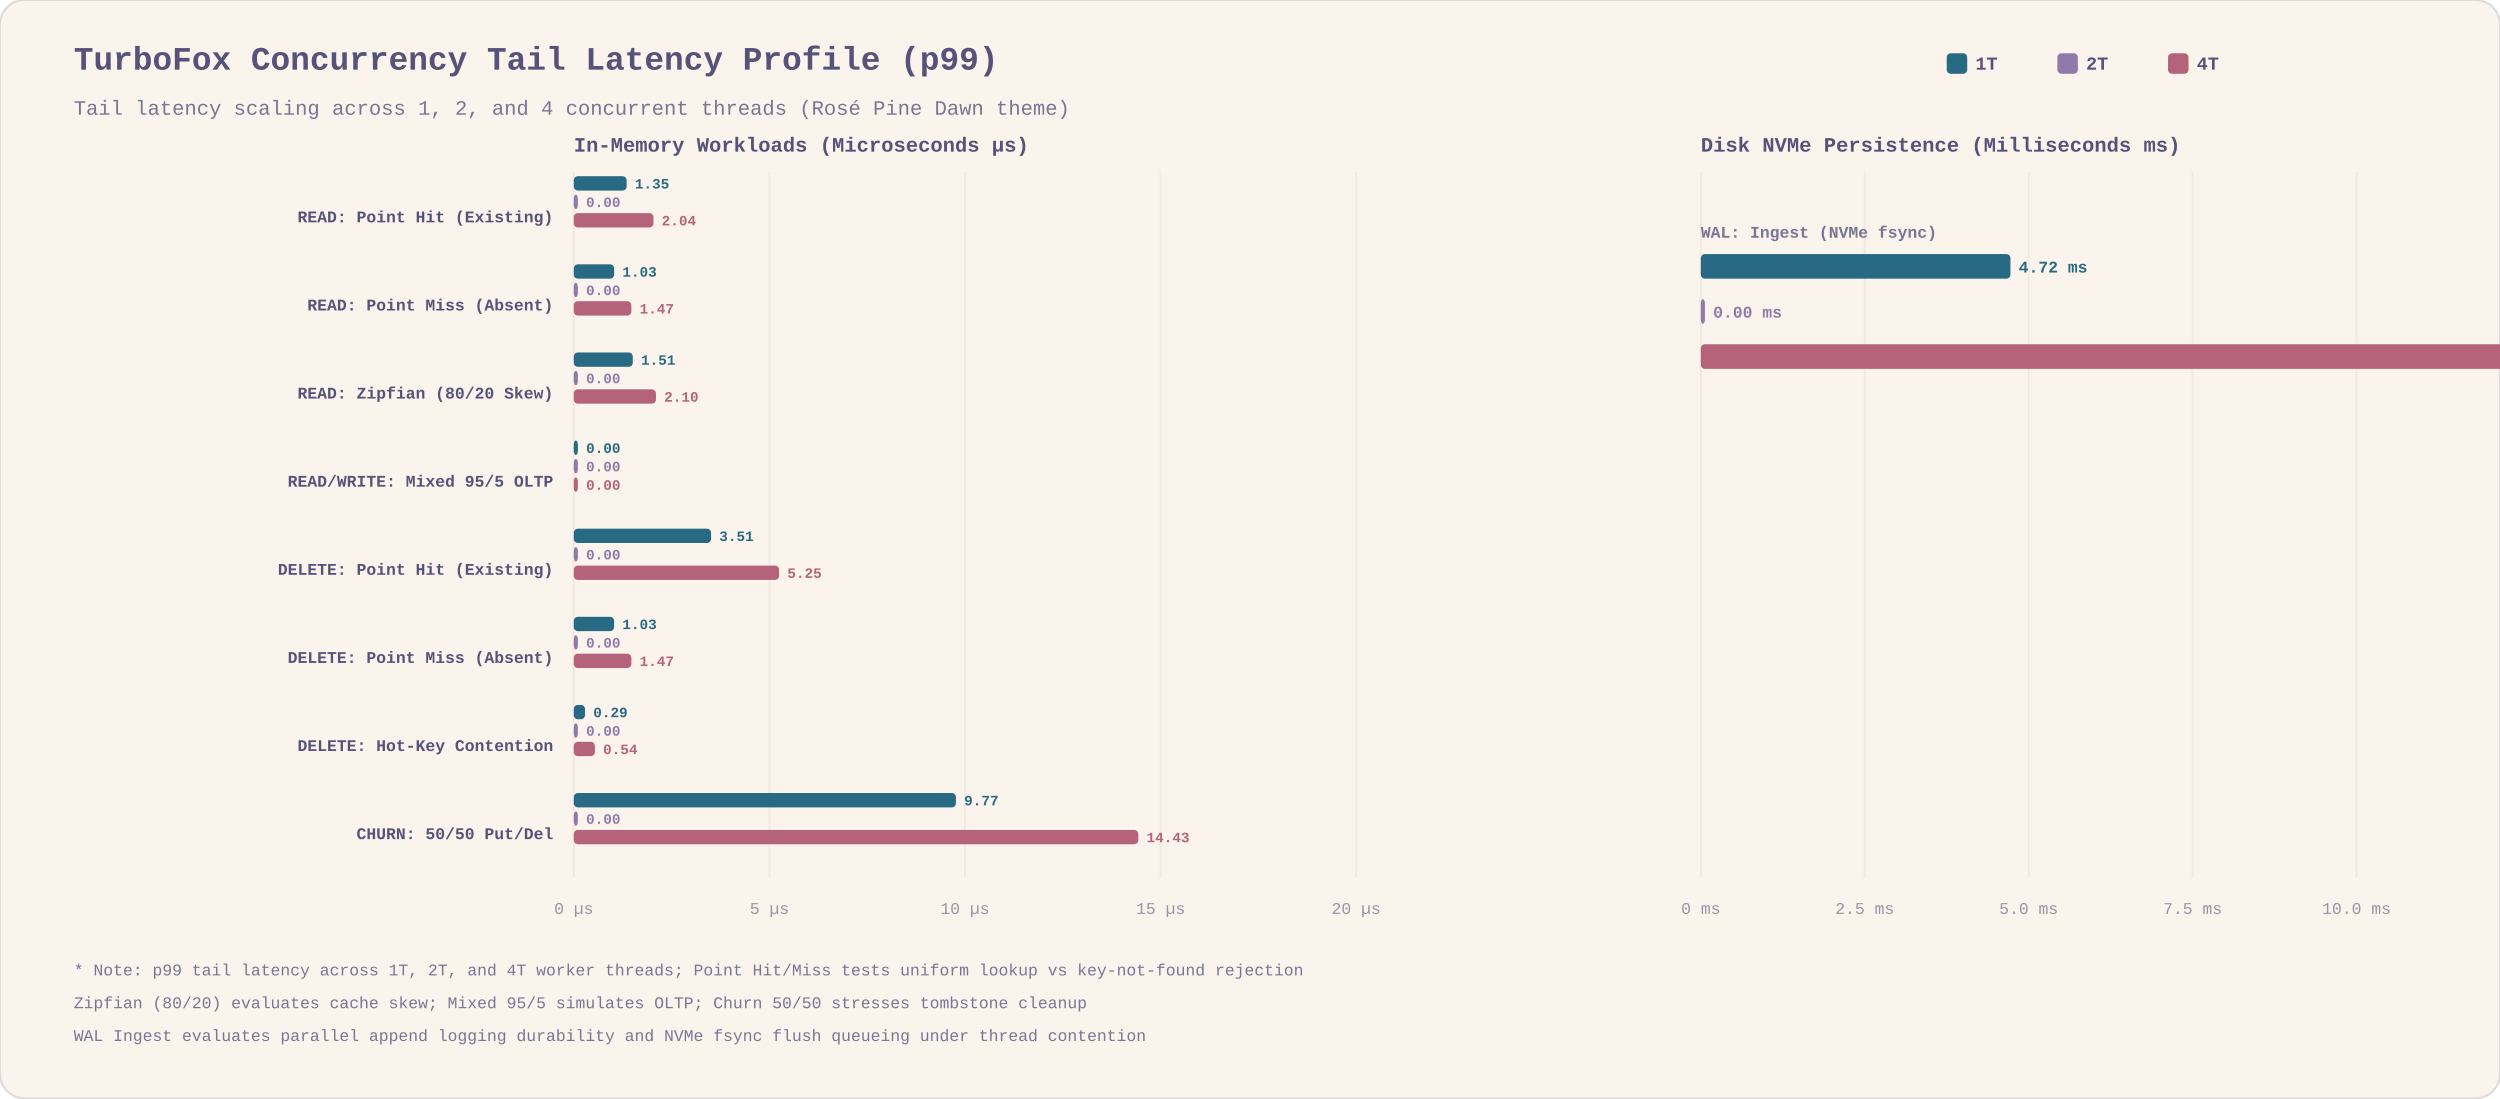
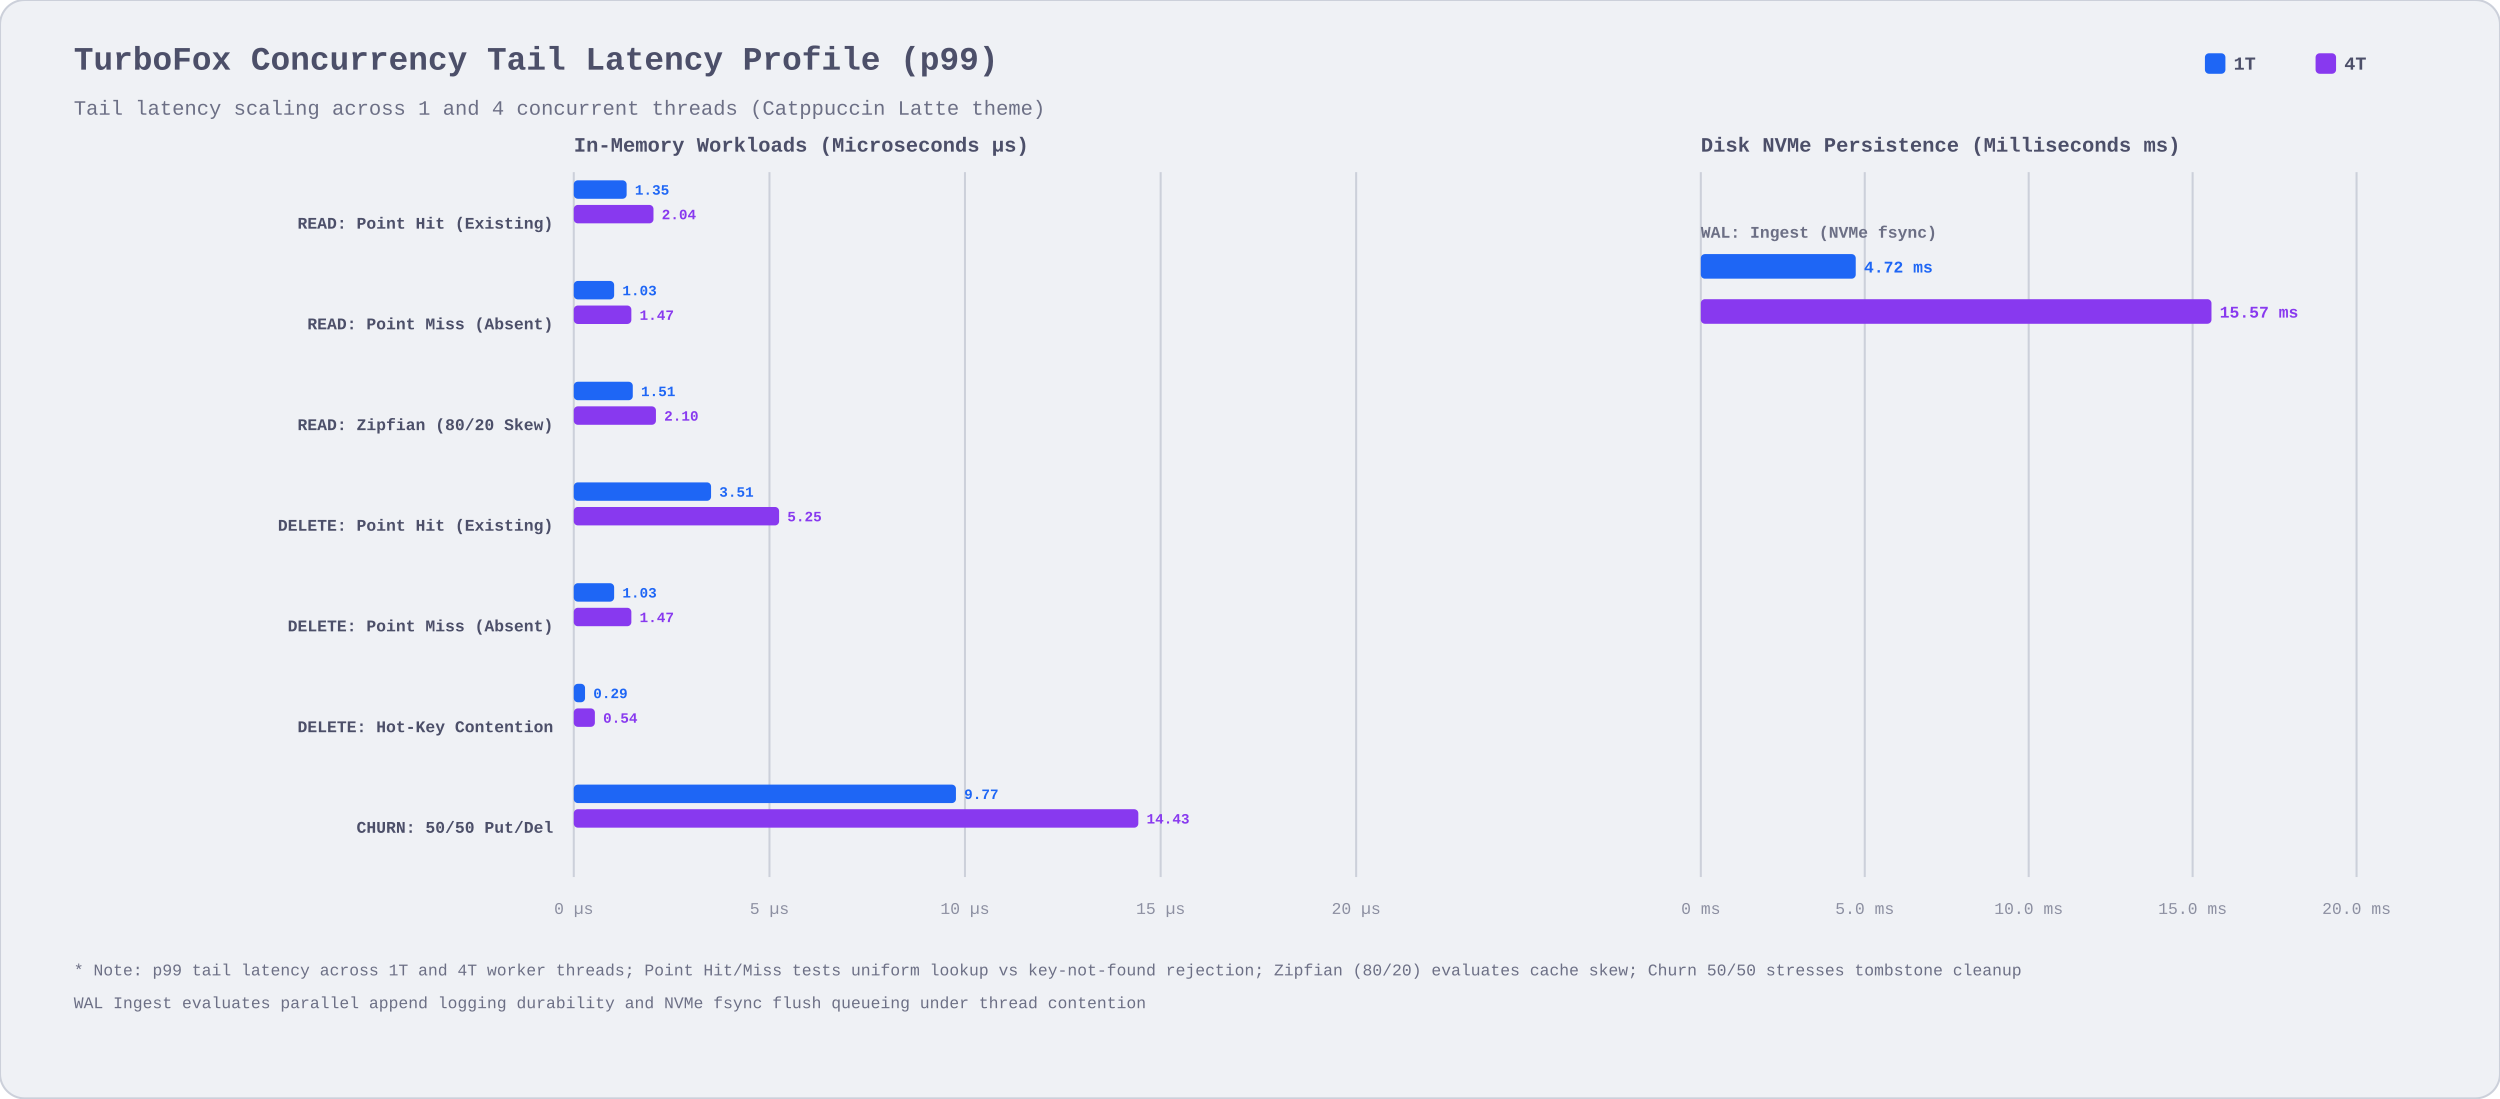
- <svg xmlns="http://www.w3.org/2000/svg" viewBox="0 0 1220 536" width="1220" height="536" style="background:#faf4ed; font-family:ui-monospace,'SF Mono',Menlo,Monaco,Consolas,'Liberation Mono',monospace;">
-   <rect width="1220" height="536" rx="12" fill="#faf4ed" stroke="#dfdad9" stroke-width="1" />
-   <text x="36" y="34" fill="#575279" font-size="16" font-weight="bold">TurboFox Concurrency Tail Latency Profile (p99)</text>
-   <text x="36" y="56" fill="#797593" font-size="10">Tail latency scaling across 1, 2, and 4 concurrent threads (Rosé Pine Dawn theme)</text>
-   <rect x="950" y="26" width="10" height="10" rx="2" fill="#286983" />
-   <text x="964" y="34" fill="#575279" font-size="9" font-weight="bold">1T</text>
-   <rect x="1004" y="26" width="10" height="10" rx="2" fill="#907aa9" />
-   <text x="1018" y="34" fill="#575279" font-size="9" font-weight="bold">2T</text>
-   <rect x="1058" y="26" width="10" height="10" rx="2" fill="#b4637a" />
-   <text x="1072" y="34" fill="#575279" font-size="9" font-weight="bold">4T</text>
-   <text x="280" y="74" fill="#575279" font-size="10" font-weight="bold">In-Memory Workloads (Microseconds µs)</text>
-   <line x1="280.0" y1="84" x2="280.0" y2="428" stroke="#f2e9e1" stroke-width="1" />
-   <text x="280.0" y="446" fill="#9893a5" font-size="8" text-anchor="middle">0 µs</text>
-   <line x1="375.5" y1="84" x2="375.5" y2="428" stroke="#f2e9e1" stroke-width="1" />
-   <text x="375.5" y="446" fill="#9893a5" font-size="8" text-anchor="middle">5 µs</text>
-   <line x1="470.9" y1="84" x2="470.9" y2="428" stroke="#f2e9e1" stroke-width="1" />
-   <text x="470.9" y="446" fill="#9893a5" font-size="8" text-anchor="middle">10 µs</text>
-   <line x1="566.4" y1="84" x2="566.4" y2="428" stroke="#f2e9e1" stroke-width="1" />
-   <text x="566.4" y="446" fill="#9893a5" font-size="8" text-anchor="middle">15 µs</text>
-   <line x1="661.8" y1="84" x2="661.8" y2="428" stroke="#f2e9e1" stroke-width="1" />
-   <text x="661.8" y="446" fill="#9893a5" font-size="8" text-anchor="middle">20 µs</text>
-   <text x="270" y="108.5" fill="#575279" font-size="8" font-weight="bold" text-anchor="end">READ: Point Hit (Existing)</text>
-   <rect x="280" y="86.0" width="25.8" height="7" rx="2" fill="#286983" />
-   <text x="309.8" y="92.0" fill="#286983" font-size="7" font-weight="bold">1.35</text>
-   <rect x="280" y="95.0" width="2.0" height="7" rx="2" fill="#907aa9" />
-   <text x="286.0" y="101.0" fill="#907aa9" font-size="7" font-weight="bold">0.00</text>
-   <rect x="280" y="104.0" width="38.9" height="7" rx="2" fill="#b4637a" />
-   <text x="322.9" y="110.0" fill="#b4637a" font-size="7" font-weight="bold">2.04</text>
-   <text x="270" y="151.5" fill="#575279" font-size="8" font-weight="bold" text-anchor="end">READ: Point Miss (Absent)</text>
-   <rect x="280" y="129.0" width="19.7" height="7" rx="2" fill="#286983" />
-   <text x="303.7" y="135.0" fill="#286983" font-size="7" font-weight="bold">1.03</text>
-   <rect x="280" y="138.0" width="2.0" height="7" rx="2" fill="#907aa9" />
-   <text x="286.0" y="144.0" fill="#907aa9" font-size="7" font-weight="bold">0.00</text>
-   <rect x="280" y="147.0" width="28.1" height="7" rx="2" fill="#b4637a" />
-   <text x="312.1" y="153.0" fill="#b4637a" font-size="7" font-weight="bold">1.47</text>
-   <text x="270" y="194.5" fill="#575279" font-size="8" font-weight="bold" text-anchor="end">READ: Zipfian (80/20 Skew)</text>
-   <rect x="280" y="172.0" width="28.8" height="7" rx="2" fill="#286983" />
-   <text x="312.8" y="178.0" fill="#286983" font-size="7" font-weight="bold">1.51</text>
-   <rect x="280" y="181.0" width="2.0" height="7" rx="2" fill="#907aa9" />
-   <text x="286.0" y="187.0" fill="#907aa9" font-size="7" font-weight="bold">0.00</text>
-   <rect x="280" y="190.0" width="40.1" height="7" rx="2" fill="#b4637a" />
-   <text x="324.1" y="196.0" fill="#b4637a" font-size="7" font-weight="bold">2.10</text>
-   <text x="270" y="237.5" fill="#575279" font-size="8" font-weight="bold" text-anchor="end">READ/WRITE: Mixed 95/5 OLTP</text>
-   <rect x="280" y="215.0" width="2.0" height="7" rx="2" fill="#286983" />
-   <text x="286.0" y="221.0" fill="#286983" font-size="7" font-weight="bold">0.00</text>
-   <rect x="280" y="224.0" width="2.0" height="7" rx="2" fill="#907aa9" />
-   <text x="286.0" y="230.0" fill="#907aa9" font-size="7" font-weight="bold">0.00</text>
-   <rect x="280" y="233.0" width="2.0" height="7" rx="2" fill="#b4637a" />
-   <text x="286.0" y="239.0" fill="#b4637a" font-size="7" font-weight="bold">0.00</text>
-   <text x="270" y="280.5" fill="#575279" font-size="8" font-weight="bold" text-anchor="end">DELETE: Point Hit (Existing)</text>
-   <rect x="280" y="258.0" width="67.0" height="7" rx="2" fill="#286983" />
-   <text x="351.0" y="264.0" fill="#286983" font-size="7" font-weight="bold">3.51</text>
-   <rect x="280" y="267.0" width="2.0" height="7" rx="2" fill="#907aa9" />
-   <text x="286.0" y="273.0" fill="#907aa9" font-size="7" font-weight="bold">0.00</text>
-   <rect x="280" y="276.0" width="100.2" height="7" rx="2" fill="#b4637a" />
-   <text x="384.2" y="282.0" fill="#b4637a" font-size="7" font-weight="bold">5.25</text>
-   <text x="270" y="323.5" fill="#575279" font-size="8" font-weight="bold" text-anchor="end">DELETE: Point Miss (Absent)</text>
-   <rect x="280" y="301.0" width="19.7" height="7" rx="2" fill="#286983" />
-   <text x="303.7" y="307.0" fill="#286983" font-size="7" font-weight="bold">1.03</text>
-   <rect x="280" y="310.0" width="2.0" height="7" rx="2" fill="#907aa9" />
-   <text x="286.0" y="316.0" fill="#907aa9" font-size="7" font-weight="bold">0.00</text>
-   <rect x="280" y="319.0" width="28.1" height="7" rx="2" fill="#b4637a" />
-   <text x="312.1" y="325.0" fill="#b4637a" font-size="7" font-weight="bold">1.47</text>
-   <text x="270" y="366.5" fill="#575279" font-size="8" font-weight="bold" text-anchor="end">DELETE: Hot-Key Contention</text>
-   <rect x="280" y="344.0" width="5.5" height="7" rx="2" fill="#286983" />
-   <text x="289.5" y="350.0" fill="#286983" font-size="7" font-weight="bold">0.29</text>
-   <rect x="280" y="353.0" width="2.0" height="7" rx="2" fill="#907aa9" />
-   <text x="286.0" y="359.0" fill="#907aa9" font-size="7" font-weight="bold">0.00</text>
-   <rect x="280" y="362.0" width="10.3" height="7" rx="2" fill="#b4637a" />
-   <text x="294.3" y="368.0" fill="#b4637a" font-size="7" font-weight="bold">0.54</text>
-   <text x="270" y="409.5" fill="#575279" font-size="8" font-weight="bold" text-anchor="end">CHURN: 50/50 Put/Del</text>
-   <rect x="280" y="387.0" width="186.5" height="7" rx="2" fill="#286983" />
-   <text x="470.5" y="393.0" fill="#286983" font-size="7" font-weight="bold">9.77</text>
-   <rect x="280" y="396.0" width="2.0" height="7" rx="2" fill="#907aa9" />
-   <text x="286.0" y="402.0" fill="#907aa9" font-size="7" font-weight="bold">0.00</text>
-   <rect x="280" y="405.0" width="275.5" height="7" rx="2" fill="#b4637a" />
-   <text x="559.5" y="411.0" fill="#b4637a" font-size="7" font-weight="bold">14.43</text>
-   <text x="830" y="74" fill="#575279" font-size="10" font-weight="bold">Disk NVMe Persistence (Milliseconds ms)</text>
-   <line x1="830.0" y1="84" x2="830.0" y2="428" stroke="#f2e9e1" stroke-width="1" />
-   <text x="830.0" y="446" fill="#9893a5" font-size="8" text-anchor="middle">0 ms</text>
-   <line x1="910.0" y1="84" x2="910.0" y2="428" stroke="#f2e9e1" stroke-width="1" />
-   <text x="910.0" y="446" fill="#9893a5" font-size="8" text-anchor="middle">2.5 ms</text>
-   <line x1="990.0" y1="84" x2="990.0" y2="428" stroke="#f2e9e1" stroke-width="1" />
-   <text x="990.0" y="446" fill="#9893a5" font-size="8" text-anchor="middle">5.0 ms</text>
-   <line x1="1070.0" y1="84" x2="1070.0" y2="428" stroke="#f2e9e1" stroke-width="1" />
-   <text x="1070.0" y="446" fill="#9893a5" font-size="8" text-anchor="middle">7.5 ms</text>
-   <line x1="1150.0" y1="84" x2="1150.0" y2="428" stroke="#f2e9e1" stroke-width="1" />
-   <text x="1150.0" y="446" fill="#9893a5" font-size="8" text-anchor="middle">10.0 ms</text>
-   <text x="830" y="116" fill="#797593" font-size="8" font-weight="bold">WAL: Ingest (NVMe fsync)</text>
-   <rect x="830" y="124.0" width="151.1" height="12" rx="2" fill="#286983" />
-   <text x="985.1" y="133.0" fill="#286983" font-size="8" font-weight="bold">4.72 ms</text>
-   <rect x="830" y="146.0" width="2.0" height="12" rx="2" fill="#907aa9" />
-   <text x="836.0" y="155.0" fill="#907aa9" font-size="8" font-weight="bold">0.00 ms</text>
-   <rect x="830" y="168.0" width="498.3" height="12" rx="2" fill="#b4637a" />
-   <text x="1332.3" y="177.0" fill="#b4637a" font-size="8" font-weight="bold">15.57 ms</text>
-   <text x="36" y="476" fill="#797593" font-size="8">* Note: p99 tail latency across 1T, 2T, and 4T worker threads; Point Hit/Miss tests uniform lookup vs key-not-found rejection</text>
-   <text x="36" y="492" fill="#797593" font-size="8">  Zipfian (80/20) evaluates cache skew; Mixed 95/5 simulates OLTP; Churn 50/50 stresses tombstone cleanup</text>
-   <text x="36" y="508" fill="#797593" font-size="8">  WAL Ingest evaluates parallel append logging durability and NVMe fsync flush queueing under thread contention</text>
+ <svg xmlns="http://www.w3.org/2000/svg" viewBox="0 0 1220 536" width="1220" height="536" style="background:#eff1f5; font-family:ui-monospace,'SF Mono',Menlo,Monaco,Consolas,'Liberation Mono',monospace;">
+   <rect width="1220" height="536" rx="12" fill="#eff1f5" stroke="#ccd0da" stroke-width="1" />
+   <text x="36" y="34" fill="#4c4f69" font-size="16" font-weight="bold">TurboFox Concurrency Tail Latency Profile (p99)</text>
+   <text x="36" y="56" fill="#6c6f85" font-size="10">Tail latency scaling across 1 and 4 concurrent threads (Catppuccin Latte theme)</text>
+   <rect x="1076" y="26" width="10" height="10" rx="2" fill="#1e66f5" />
+   <text x="1090" y="34" fill="#4c4f69" font-size="9" font-weight="bold">1T</text>
+   <rect x="1130" y="26" width="10" height="10" rx="2" fill="#8839ef" />
+   <text x="1144" y="34" fill="#4c4f69" font-size="9" font-weight="bold">4T</text>
+   <text x="280" y="74" fill="#4c4f69" font-size="10" font-weight="bold">In-Memory Workloads (Microseconds µs)</text>
+   <line x1="280.0" y1="84" x2="280.0" y2="428" stroke="#ccd0da" stroke-width="1" />
+   <text x="280.0" y="446" fill="#8c8fa1" font-size="8" text-anchor="middle">0 µs</text>
+   <line x1="375.5" y1="84" x2="375.5" y2="428" stroke="#ccd0da" stroke-width="1" />
+   <text x="375.5" y="446" fill="#8c8fa1" font-size="8" text-anchor="middle">5 µs</text>
+   <line x1="470.9" y1="84" x2="470.9" y2="428" stroke="#ccd0da" stroke-width="1" />
+   <text x="470.9" y="446" fill="#8c8fa1" font-size="8" text-anchor="middle">10 µs</text>
+   <line x1="566.4" y1="84" x2="566.4" y2="428" stroke="#ccd0da" stroke-width="1" />
+   <text x="566.4" y="446" fill="#8c8fa1" font-size="8" text-anchor="middle">15 µs</text>
+   <line x1="661.8" y1="84" x2="661.8" y2="428" stroke="#ccd0da" stroke-width="1" />
+   <text x="661.8" y="446" fill="#8c8fa1" font-size="8" text-anchor="middle">20 µs</text>
+   <text x="270" y="111.6" fill="#4c4f69" font-size="8" font-weight="bold" text-anchor="end">READ: Point Hit (Existing)</text>
+   <rect x="280" y="88.0" width="25.8" height="9" rx="2" fill="#1e66f5" />
+   <text x="309.8" y="95.0" fill="#1e66f5" font-size="7" font-weight="bold">1.35</text>
+   <rect x="280" y="100.0" width="38.9" height="9" rx="2" fill="#8839ef" />
+   <text x="322.9" y="107.0" fill="#8839ef" font-size="7" font-weight="bold">2.04</text>
+   <text x="270" y="160.7" fill="#4c4f69" font-size="8" font-weight="bold" text-anchor="end">READ: Point Miss (Absent)</text>
+   <rect x="280" y="137.1" width="19.7" height="9" rx="2" fill="#1e66f5" />
+   <text x="303.7" y="144.1" fill="#1e66f5" font-size="7" font-weight="bold">1.03</text>
+   <rect x="280" y="149.1" width="28.1" height="9" rx="2" fill="#8839ef" />
+   <text x="312.1" y="156.1" fill="#8839ef" font-size="7" font-weight="bold">1.47</text>
+   <text x="270" y="209.9" fill="#4c4f69" font-size="8" font-weight="bold" text-anchor="end">READ: Zipfian (80/20 Skew)</text>
+   <rect x="280" y="186.3" width="28.8" height="9" rx="2" fill="#1e66f5" />
+   <text x="312.8" y="193.3" fill="#1e66f5" font-size="7" font-weight="bold">1.51</text>
+   <rect x="280" y="198.3" width="40.1" height="9" rx="2" fill="#8839ef" />
+   <text x="324.1" y="205.3" fill="#8839ef" font-size="7" font-weight="bold">2.10</text>
+   <text x="270" y="259.0" fill="#4c4f69" font-size="8" font-weight="bold" text-anchor="end">DELETE: Point Hit (Existing)</text>
+   <rect x="280" y="235.4" width="67.0" height="9" rx="2" fill="#1e66f5" />
+   <text x="351.0" y="242.4" fill="#1e66f5" font-size="7" font-weight="bold">3.51</text>
+   <rect x="280" y="247.4" width="100.2" height="9" rx="2" fill="#8839ef" />
+   <text x="384.2" y="254.4" fill="#8839ef" font-size="7" font-weight="bold">5.25</text>
+   <text x="270" y="308.1" fill="#4c4f69" font-size="8" font-weight="bold" text-anchor="end">DELETE: Point Miss (Absent)</text>
+   <rect x="280" y="284.6" width="19.7" height="9" rx="2" fill="#1e66f5" />
+   <text x="303.7" y="291.6" fill="#1e66f5" font-size="7" font-weight="bold">1.03</text>
+   <rect x="280" y="296.6" width="28.1" height="9" rx="2" fill="#8839ef" />
+   <text x="312.1" y="303.6" fill="#8839ef" font-size="7" font-weight="bold">1.47</text>
+   <text x="270" y="357.3" fill="#4c4f69" font-size="8" font-weight="bold" text-anchor="end">DELETE: Hot-Key Contention</text>
+   <rect x="280" y="333.7" width="5.5" height="9" rx="2" fill="#1e66f5" />
+   <text x="289.5" y="340.7" fill="#1e66f5" font-size="7" font-weight="bold">0.29</text>
+   <rect x="280" y="345.7" width="10.3" height="9" rx="2" fill="#8839ef" />
+   <text x="294.3" y="352.7" fill="#8839ef" font-size="7" font-weight="bold">0.54</text>
+   <text x="270" y="406.4" fill="#4c4f69" font-size="8" font-weight="bold" text-anchor="end">CHURN: 50/50 Put/Del</text>
+   <rect x="280" y="382.9" width="186.5" height="9" rx="2" fill="#1e66f5" />
+   <text x="470.5" y="389.9" fill="#1e66f5" font-size="7" font-weight="bold">9.77</text>
+   <rect x="280" y="394.9" width="275.5" height="9" rx="2" fill="#8839ef" />
+   <text x="559.5" y="401.9" fill="#8839ef" font-size="7" font-weight="bold">14.43</text>
+   <text x="830" y="74" fill="#4c4f69" font-size="10" font-weight="bold">Disk NVMe Persistence (Milliseconds ms)</text>
+   <line x1="830.0" y1="84" x2="830.0" y2="428" stroke="#ccd0da" stroke-width="1" />
+   <text x="830.0" y="446" fill="#8c8fa1" font-size="8" text-anchor="middle">0 ms</text>
+   <line x1="910.0" y1="84" x2="910.0" y2="428" stroke="#ccd0da" stroke-width="1" />
+   <text x="910.0" y="446" fill="#8c8fa1" font-size="8" text-anchor="middle">5.0 ms</text>
+   <line x1="990.0" y1="84" x2="990.0" y2="428" stroke="#ccd0da" stroke-width="1" />
+   <text x="990.0" y="446" fill="#8c8fa1" font-size="8" text-anchor="middle">10.0 ms</text>
+   <line x1="1070.0" y1="84" x2="1070.0" y2="428" stroke="#ccd0da" stroke-width="1" />
+   <text x="1070.0" y="446" fill="#8c8fa1" font-size="8" text-anchor="middle">15.0 ms</text>
+   <line x1="1150.0" y1="84" x2="1150.0" y2="428" stroke="#ccd0da" stroke-width="1" />
+   <text x="1150.0" y="446" fill="#8c8fa1" font-size="8" text-anchor="middle">20.0 ms</text>
+   <text x="830" y="116" fill="#6c6f85" font-size="8" font-weight="bold">WAL: Ingest (NVMe fsync)</text>
+   <rect x="830" y="124.0" width="75.6" height="12" rx="2" fill="#1e66f5" />
+   <text x="909.6" y="133.0" fill="#1e66f5" font-size="8" font-weight="bold">4.72 ms</text>
+   <rect x="830" y="146.0" width="249.2" height="12" rx="2" fill="#8839ef" />
+   <text x="1083.2" y="155.0" fill="#8839ef" font-size="8" font-weight="bold">15.57 ms</text>
+   <text x="36" y="476" fill="#6c6f85" font-size="8">* Note: p99 tail latency across 1T and 4T worker threads; Point Hit/Miss tests uniform lookup vs key-not-found rejection; Zipfian (80/20) evaluates cache skew; Churn 50/50 stresses tombstone cleanup</text>
+   <text x="36" y="492" fill="#6c6f85" font-size="8">  WAL Ingest evaluates parallel append logging durability and NVMe fsync flush queueing under thread contention</text>
</svg>
